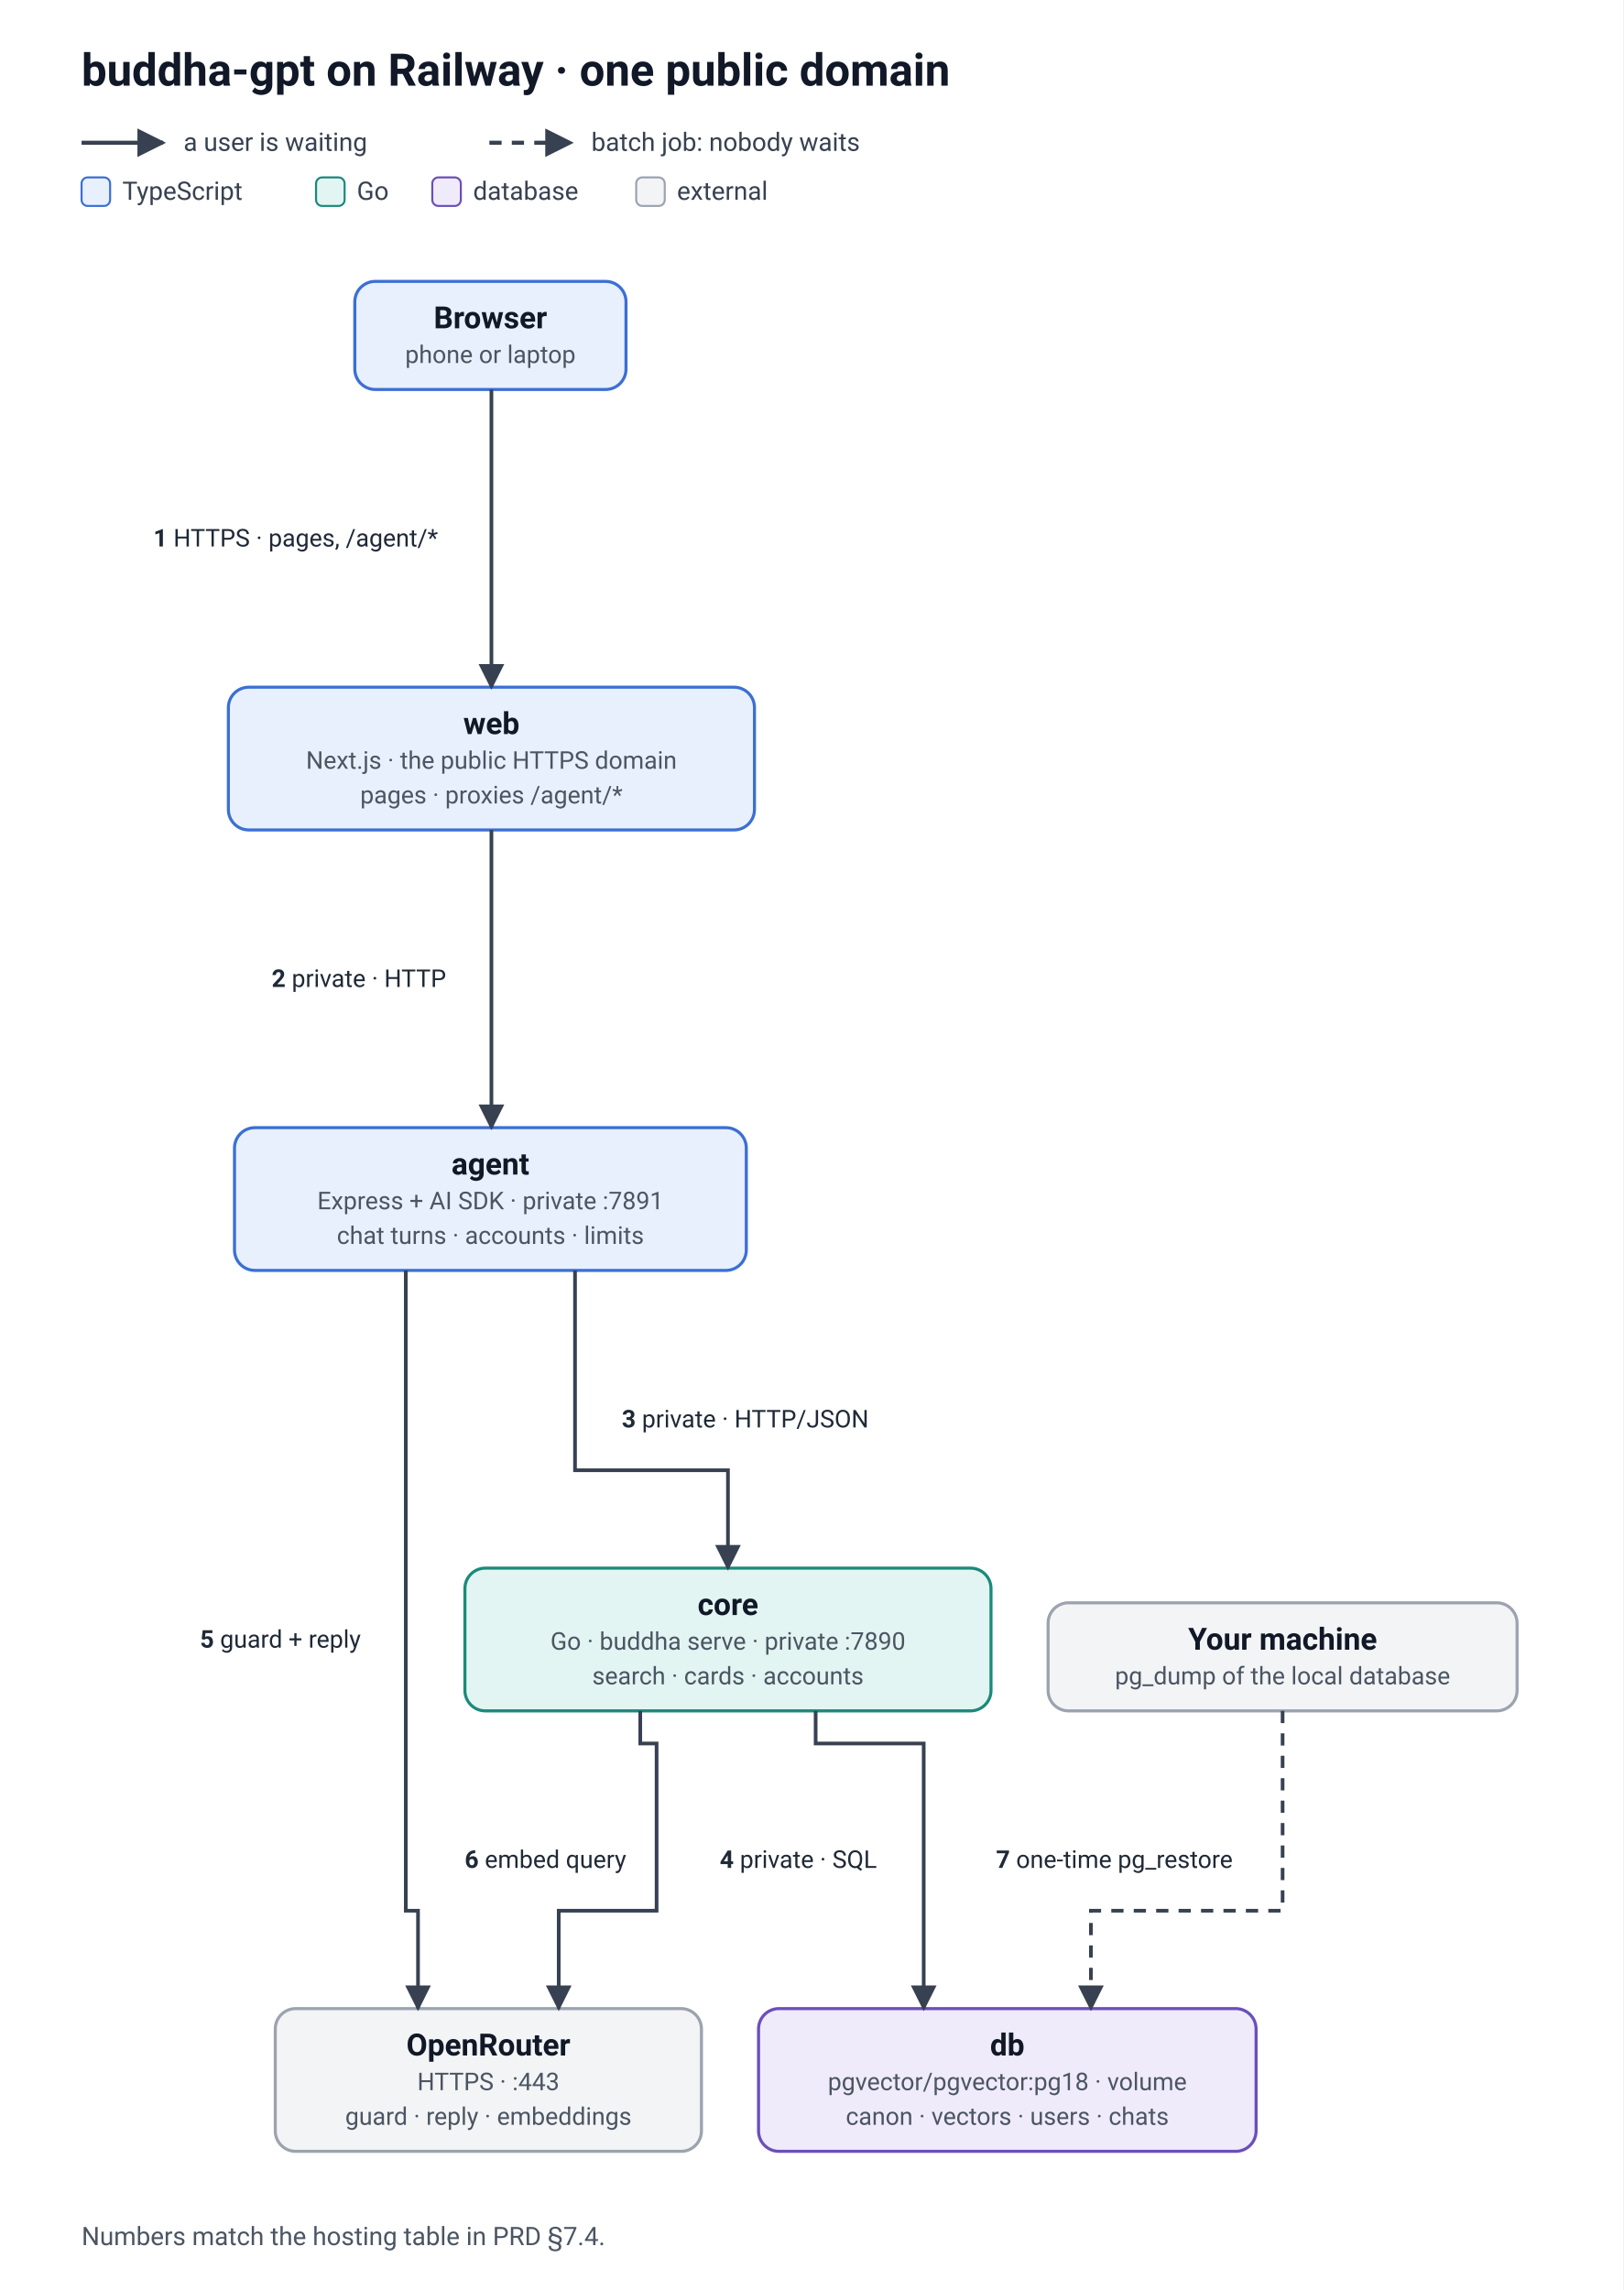
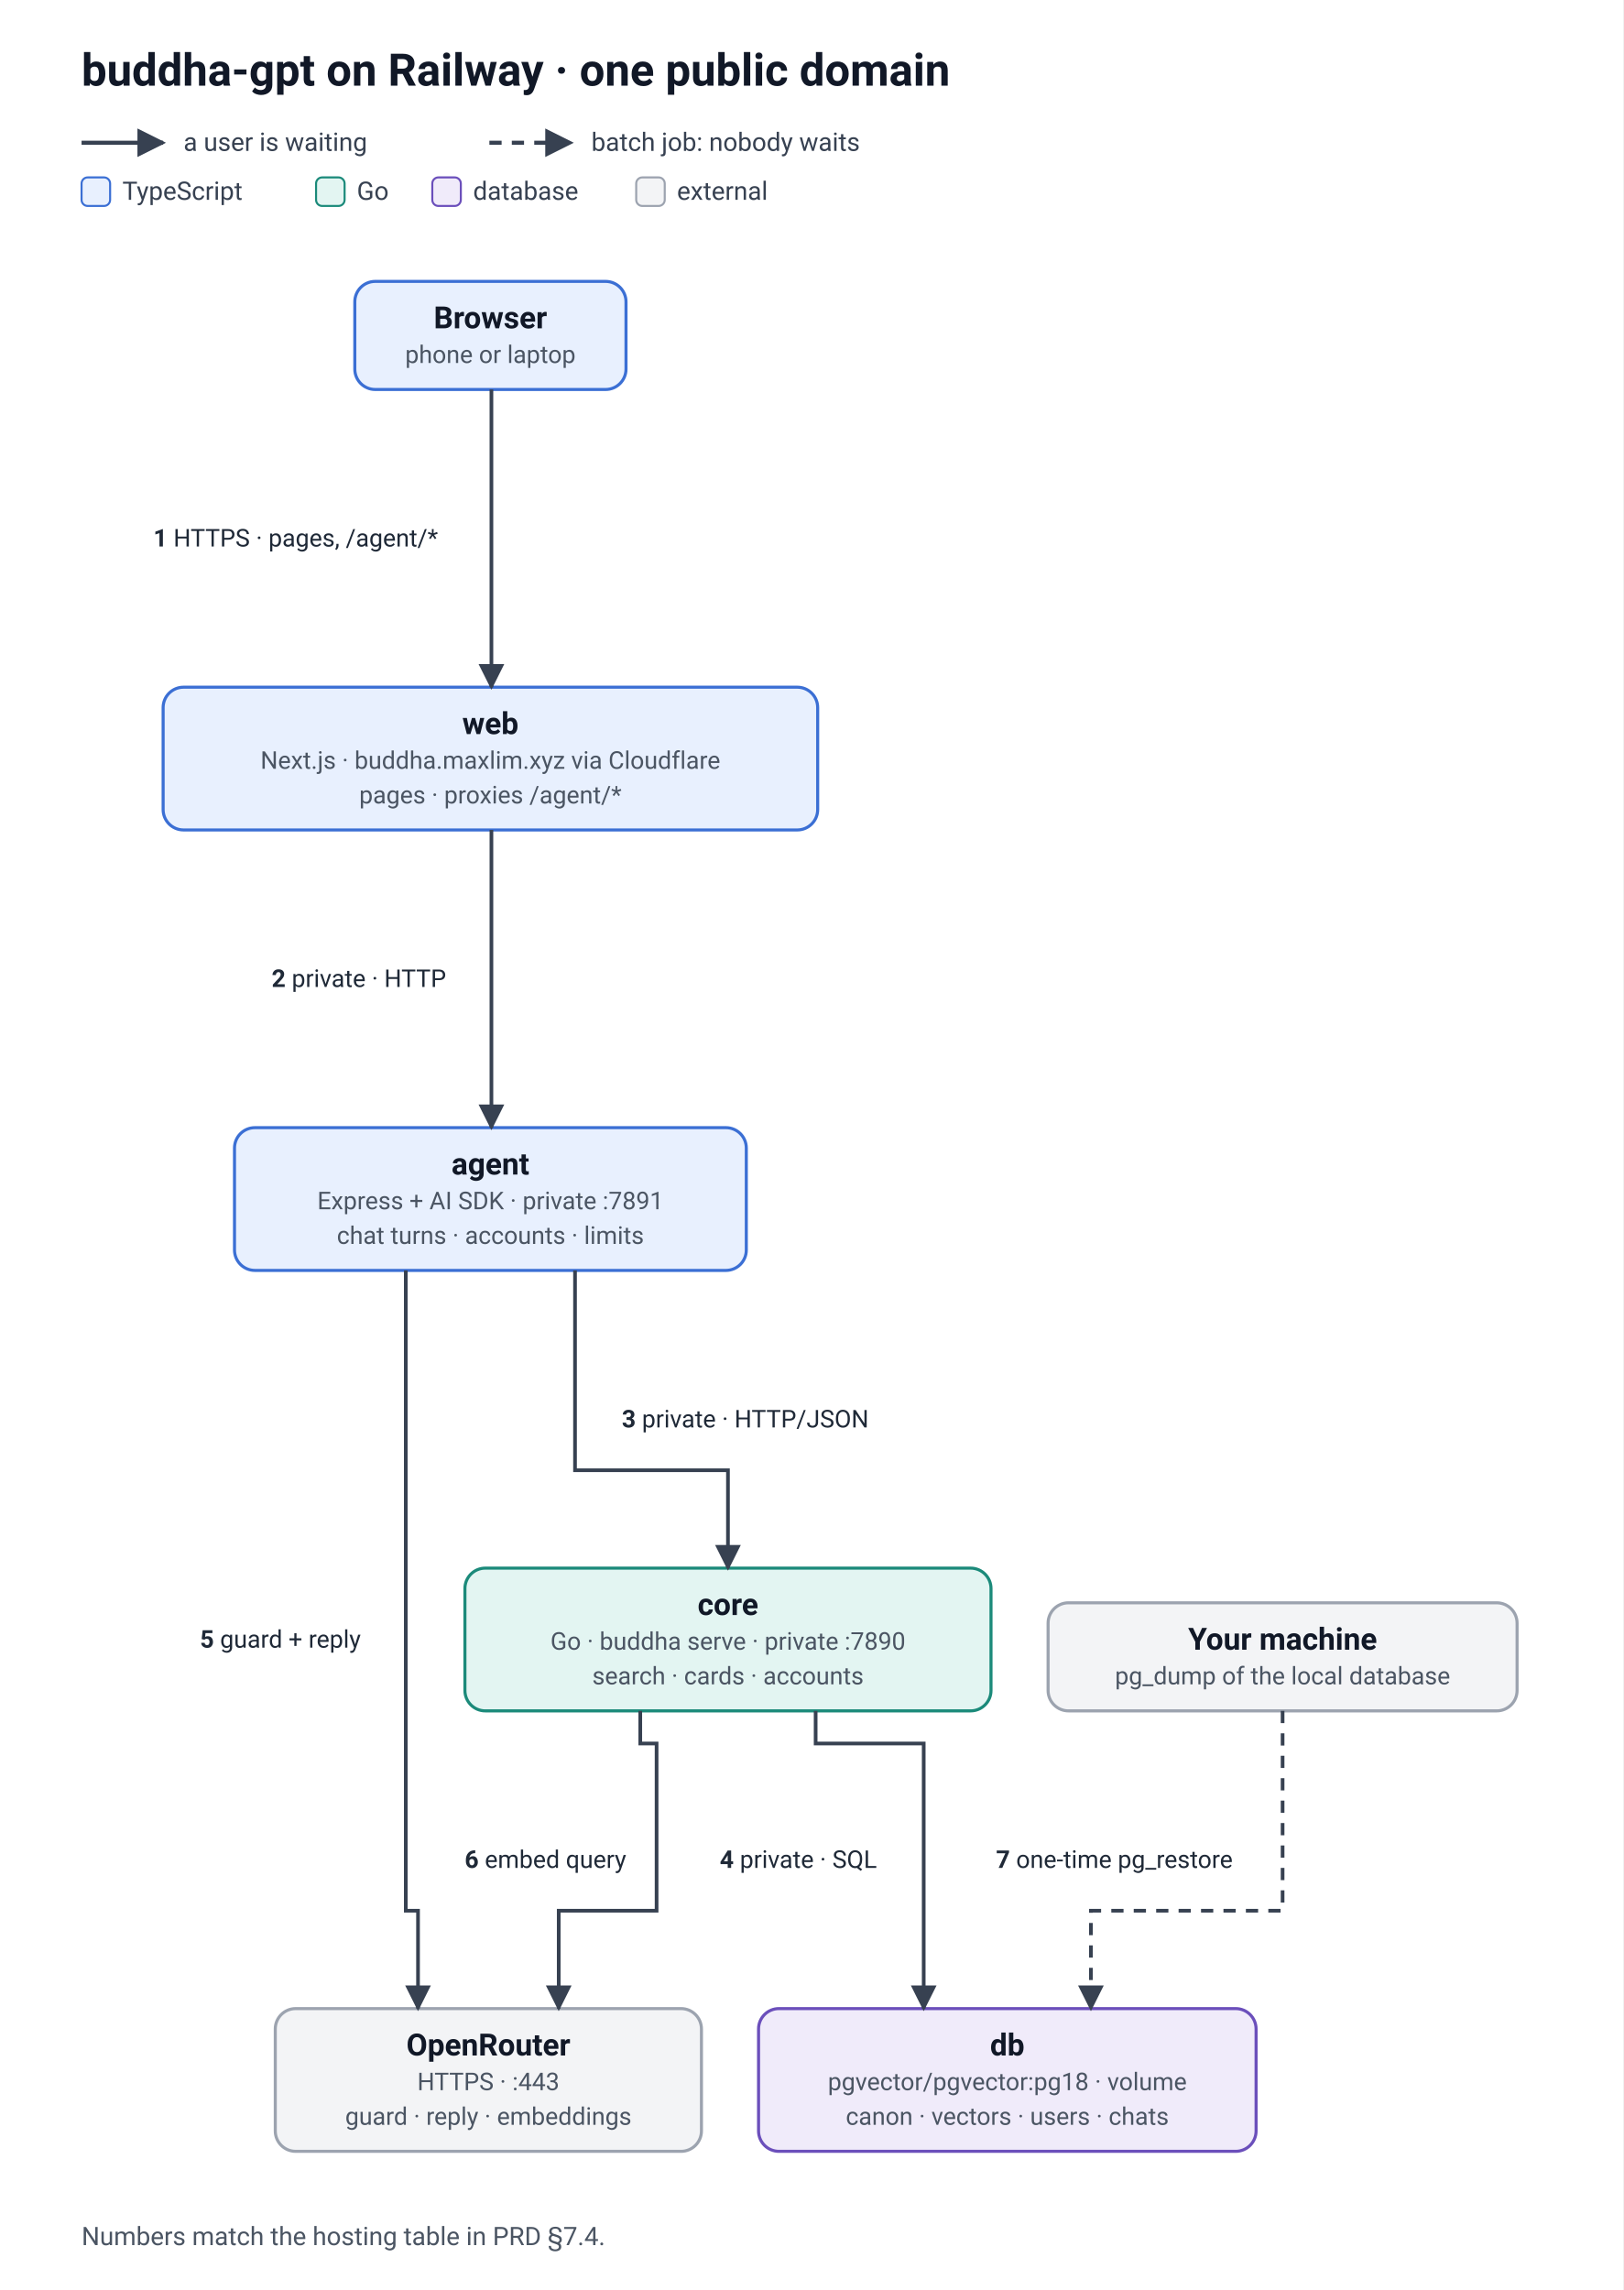
<svg xmlns="http://www.w3.org/2000/svg" viewBox="0 0 796 1123" font-family="-apple-system, BlinkMacSystemFont, 'Segoe UI', Roboto, Helvetica, Arial, sans-serif">
  <defs>
    <marker id="arrow" viewBox="0 0 10 10" refX="9" refY="5" markerWidth="7" markerHeight="7" orient="auto">
      <path d="M0,0 L10,5 L0,10 z" fill="#374151" />
    </marker>
  </defs>
  <rect width="796" height="1123" fill="#FFFFFF" />
  <text x="40" y="42" font-size="22" font-weight="700" fill="#111827">buddha-gpt on Railway · one public domain</text>
  <line x1="40" y1="70" x2="80" y2="70" stroke="#374151" stroke-width="2" marker-end="url(#arrow)" />
  <text x="90" y="74" font-size="12.5" fill="#374151">a user is waiting</text>
  <line x1="240" y1="70" x2="280" y2="70" stroke="#374151" stroke-width="2" stroke-dasharray="6 5" marker-end="url(#arrow)" />
  <text x="290" y="74" font-size="12.5" fill="#374151">batch job: nobody waits</text>
  <rect x="40" y="87" width="14" height="14" rx="3" fill="#E8F0FE" stroke="#3B6FD4" />
  <text x="60" y="98" font-size="12.5" fill="#374151">TypeScript</text>
  <rect x="155" y="87" width="14" height="14" rx="3" fill="#E3F5F2" stroke="#1B8A7A" />
  <text x="175" y="98" font-size="12.5" fill="#374151">Go</text>
  <rect x="212" y="87" width="14" height="14" rx="3" fill="#F0EBFA" stroke="#6B4FBB" />
  <text x="232" y="98" font-size="12.5" fill="#374151">database</text>
  <rect x="312" y="87" width="14" height="14" rx="3" fill="#F3F4F6" stroke="#9CA3AF" />
  <text x="332" y="98" font-size="12.5" fill="#374151">external</text>
  <rect x="174" y="138" width="133" height="53" rx="10" fill="#E8F0FE" stroke="#3B6FD4" stroke-width="1.5" />
  <text x="240.5" y="161" text-anchor="middle" font-size="15" font-weight="700" fill="#111827">Browser</text>
  <text x="240.5" y="178" text-anchor="middle" font-size="12" fill="#4B5563">phone or laptop</text>
-   <rect x="112" y="337" width="258" height="70" rx="10" fill="#E8F0FE" stroke="#3B6FD4" stroke-width="1.5" />
-   <text x="241" y="360" text-anchor="middle" font-size="15" font-weight="700" fill="#111827">web</text>
-   <text x="241" y="377" text-anchor="middle" font-size="12" fill="#4B5563">Next.js · the public HTTPS domain</text>
-   <text x="241" y="394" text-anchor="middle" font-size="12" fill="#4B5563">pages · proxies /agent/*</text>
+   <rect x="80" y="337" width="321" height="70" rx="10" fill="#E8F0FE" stroke="#3B6FD4" stroke-width="1.5" />
+   <text x="240.5" y="360" text-anchor="middle" font-size="15" font-weight="700" fill="#111827">web</text>
+   <text x="240.5" y="377" text-anchor="middle" font-size="12" fill="#4B5563">Next.js · buddha.maxlim.xyz via Cloudflare</text>
+   <text x="240.5" y="394" text-anchor="middle" font-size="12" fill="#4B5563">pages · proxies /agent/*</text>
  <rect x="115" y="553" width="251" height="70" rx="10" fill="#E8F0FE" stroke="#3B6FD4" stroke-width="1.5" />
  <text x="240.5" y="576" text-anchor="middle" font-size="15" font-weight="700" fill="#111827">agent</text>
  <text x="240.5" y="593" text-anchor="middle" font-size="12" fill="#4B5563">Express + AI SDK · private :7891</text>
  <text x="240.5" y="610" text-anchor="middle" font-size="12" fill="#4B5563">chat turns · accounts · limits</text>
  <rect x="228" y="769" width="258" height="70" rx="10" fill="#E3F5F2" stroke="#1B8A7A" stroke-width="1.5" />
  <text x="357" y="792" text-anchor="middle" font-size="15" font-weight="700" fill="#111827">core</text>
  <text x="357" y="809" text-anchor="middle" font-size="12" fill="#4B5563">Go · buddha serve · private :7890</text>
  <text x="357" y="826" text-anchor="middle" font-size="12" fill="#4B5563">search · cards · accounts</text>
  <rect x="372" y="985" width="244" height="70" rx="10" fill="#F0EBFA" stroke="#6B4FBB" stroke-width="1.5" />
  <text x="494" y="1008" text-anchor="middle" font-size="15" font-weight="700" fill="#111827">db</text>
  <text x="494" y="1025" text-anchor="middle" font-size="12" fill="#4B5563">pgvector/pgvector:pg18 · volume</text>
  <text x="494" y="1042" text-anchor="middle" font-size="12" fill="#4B5563">canon · vectors · users · chats</text>
  <rect x="135" y="985" width="209" height="70" rx="10" fill="#F3F4F6" stroke="#9CA3AF" stroke-width="1.5" />
  <text x="239.5" y="1008" text-anchor="middle" font-size="15" font-weight="700" fill="#111827">OpenRouter</text>
  <text x="239.5" y="1025" text-anchor="middle" font-size="12" fill="#4B5563">HTTPS · :443</text>
  <text x="239.5" y="1042" text-anchor="middle" font-size="12" fill="#4B5563">guard · reply · embeddings</text>
  <rect x="514" y="786" width="230" height="53" rx="10" fill="#F3F4F6" stroke="#9CA3AF" stroke-width="1.5" />
  <text x="629" y="809" text-anchor="middle" font-size="15" font-weight="700" fill="#111827">Your machine</text>
  <text x="629" y="826" text-anchor="middle" font-size="12" fill="#4B5563">pg_dump of the local database</text>
  <polyline points="241,191 241,337" fill="none" stroke="#374151" stroke-width="1.8" marker-end="url(#arrow)" />
  <polyline points="241,407 241,553" fill="none" stroke="#374151" stroke-width="1.8" marker-end="url(#arrow)" />
  <polyline points="282,623 282,721 357,721 357,769" fill="none" stroke="#374151" stroke-width="1.8" marker-end="url(#arrow)" />
  <polyline points="400,839 400,855 453,855 453,985" fill="none" stroke="#374151" stroke-width="1.8" marker-end="url(#arrow)" />
  <polyline points="199,623 199,937 205,937 205,985" fill="none" stroke="#374151" stroke-width="1.8" marker-end="url(#arrow)" />
  <polyline points="314,839 314,855 322,855 322,937 274,937 274,985" fill="none" stroke="#374151" stroke-width="1.8" marker-end="url(#arrow)" />
  <polyline points="629,839 629,937 535,937 535,985" fill="none" stroke="#374151" stroke-width="1.8" stroke-dasharray="6 5" marker-end="url(#arrow)" />
  <rect x="52" y="255" width="186" height="18" rx="4" fill="#FFFFFF" fill-opacity="0.92" />
  <text x="145" y="268" text-anchor="middle" font-size="12" fill="#1F2937">
    <tspan font-weight="700">1</tspan> HTTPS · pages, /agent/*</text>
  <rect x="114" y="471" width="124" height="18" rx="4" fill="#FFFFFF" fill-opacity="0.92" />
  <text x="176" y="484" text-anchor="middle" font-size="12" fill="#1F2937">
    <tspan font-weight="700">2</tspan> private · HTTP</text>
  <rect x="286" y="687" width="159" height="18" rx="4" fill="#FFFFFF" fill-opacity="0.92" />
  <text x="365.5" y="700" text-anchor="middle" font-size="12" fill="#1F2937">
    <tspan font-weight="700">3</tspan> private · HTTP/JSON</text>
  <rect x="333" y="903" width="117" height="18" rx="4" fill="#FFFFFF" fill-opacity="0.92" />
  <text x="391.5" y="916" text-anchor="middle" font-size="12" fill="#1F2937">
    <tspan font-weight="700">4</tspan> private · SQL</text>
  <rect x="79" y="795" width="117" height="18" rx="4" fill="#FFFFFF" fill-opacity="0.92" />
  <text x="137.5" y="808" text-anchor="middle" font-size="12" fill="#1F2937">
    <tspan font-weight="700">5</tspan> guard + reply</text>
  <rect x="216" y="903" width="103" height="18" rx="4" fill="#FFFFFF" fill-opacity="0.92" />
  <text x="267.5" y="916" text-anchor="middle" font-size="12" fill="#1F2937">
    <tspan font-weight="700">6</tspan> embed query</text>
  <rect x="467" y="903" width="159" height="18" rx="4" fill="#FFFFFF" fill-opacity="0.92" />
  <text x="546.5" y="916" text-anchor="middle" font-size="12" fill="#1F2937">
    <tspan font-weight="700">7</tspan> one-time pg_restore</text>
  <text x="40" y="1101" font-size="12.5" fill="#4B5563">Numbers match the hosting table in PRD §7.4.</text>
</svg>
